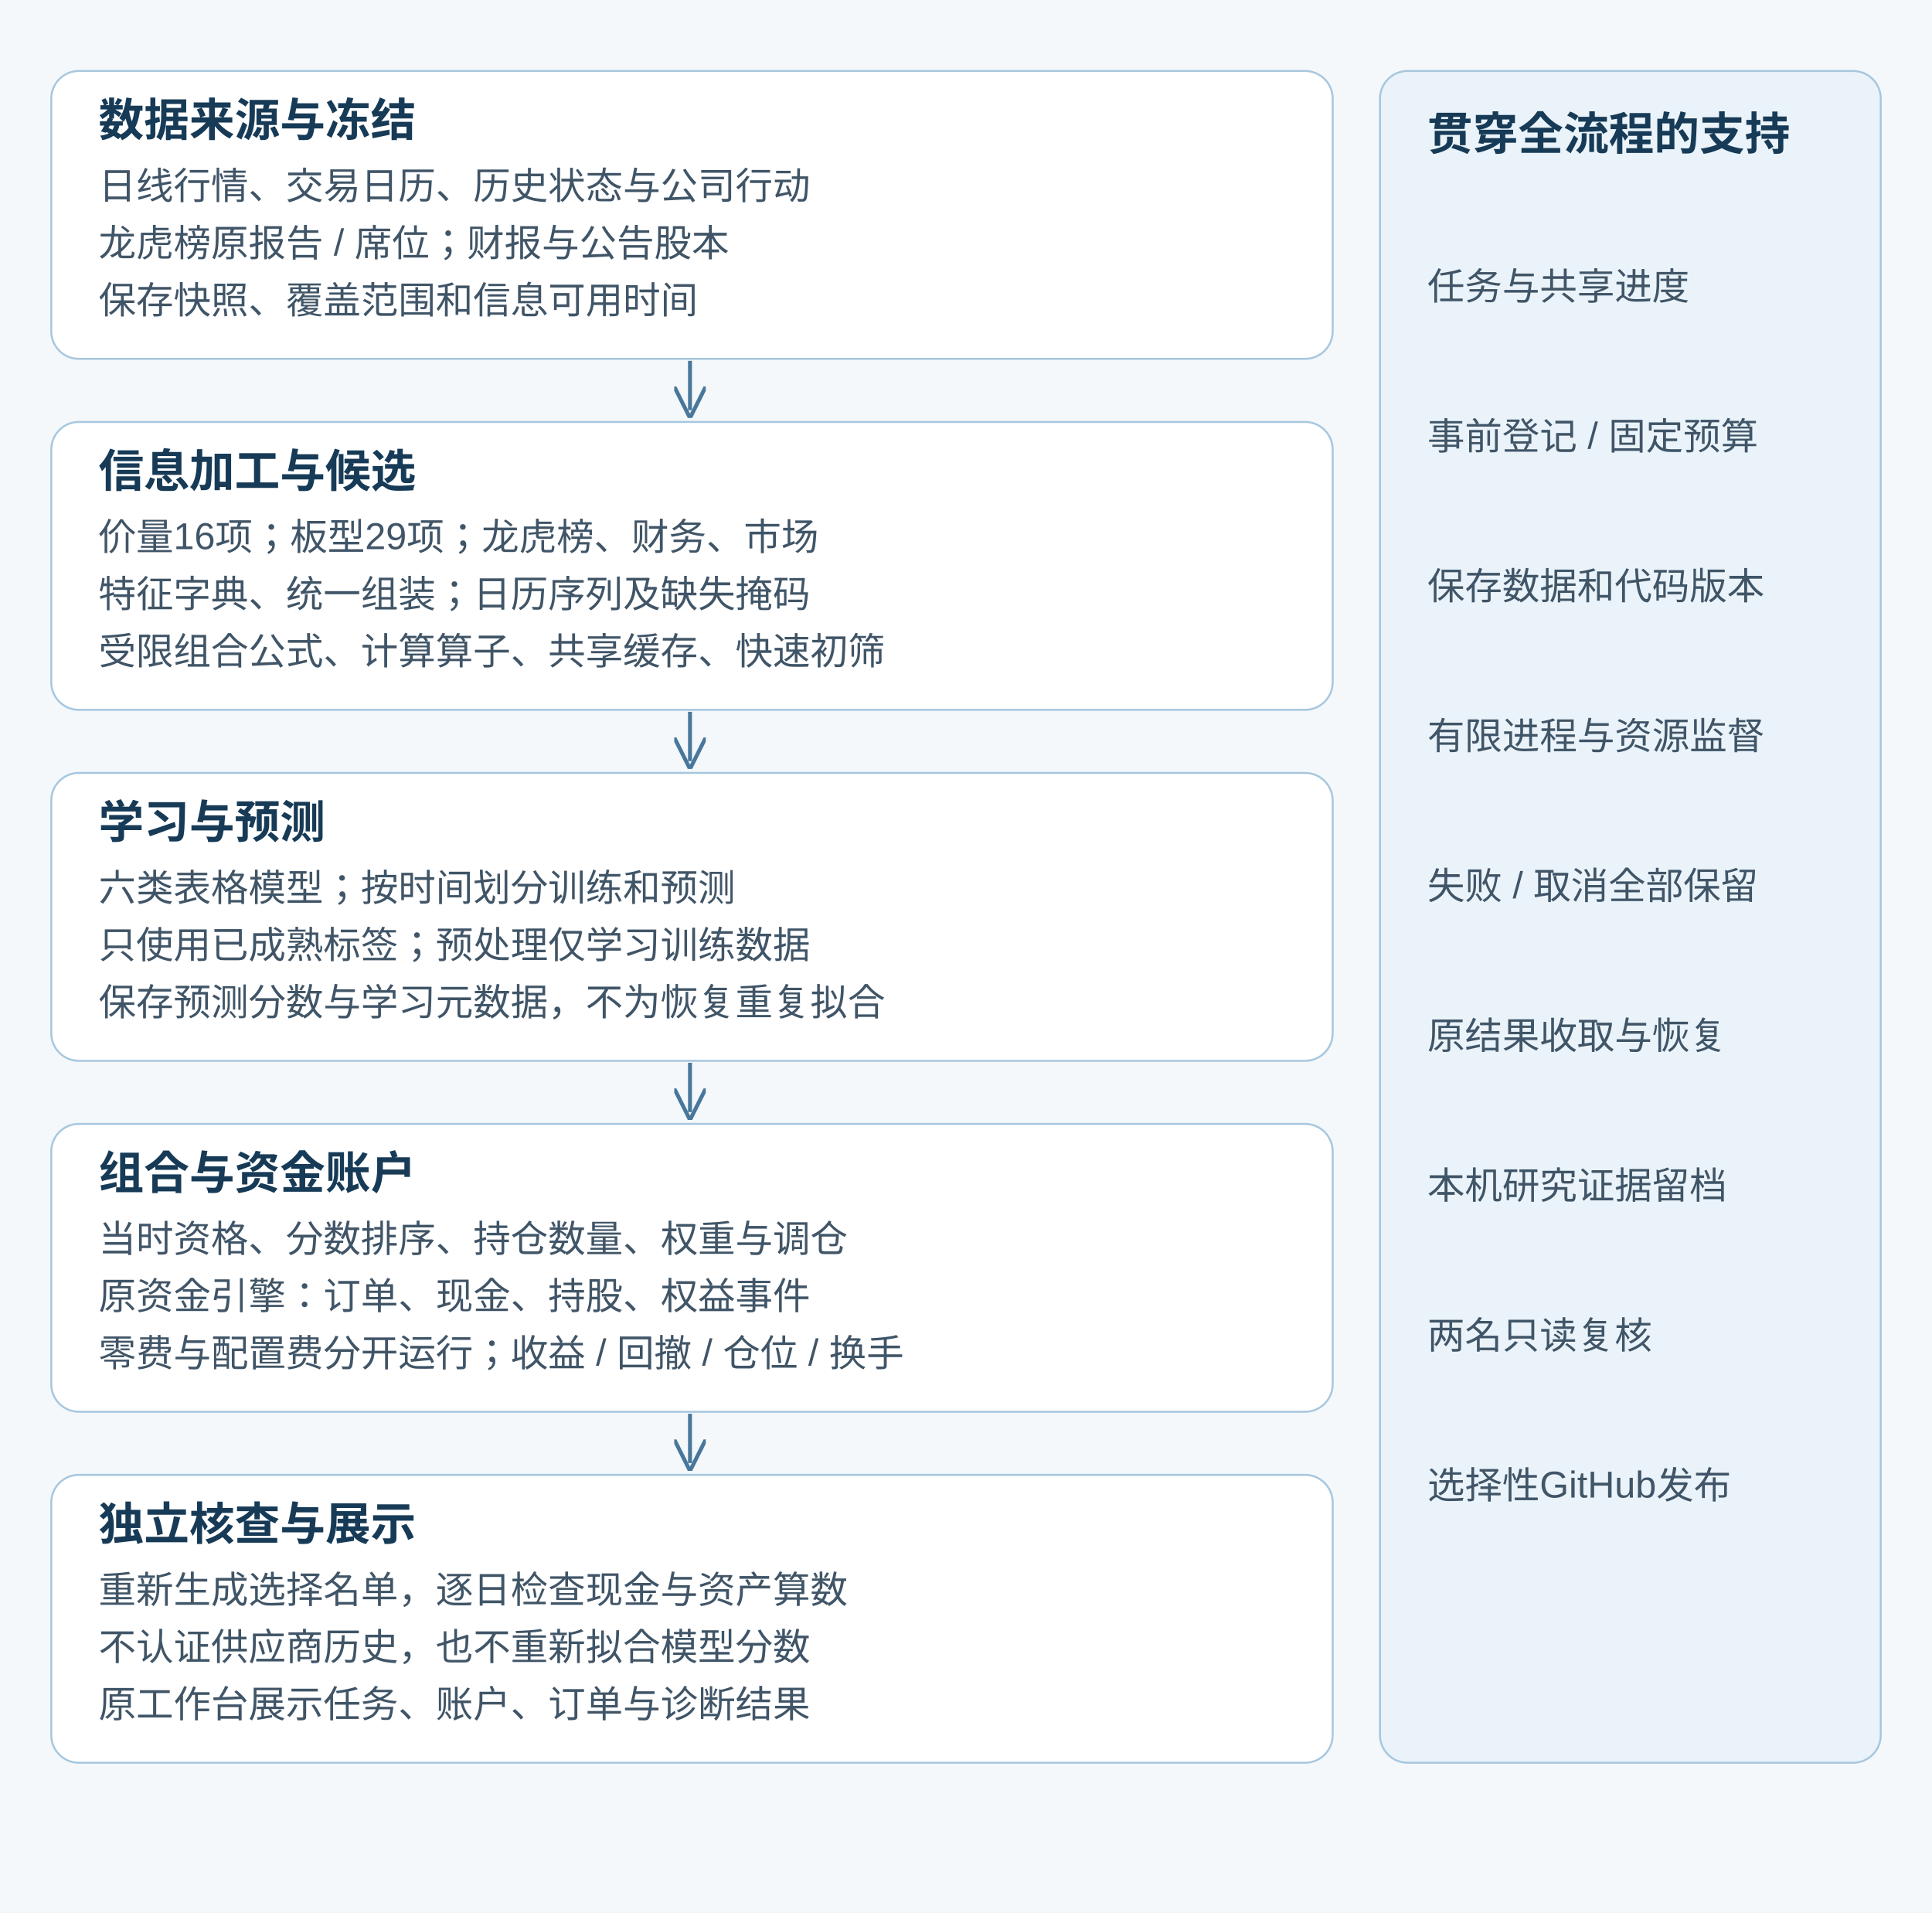
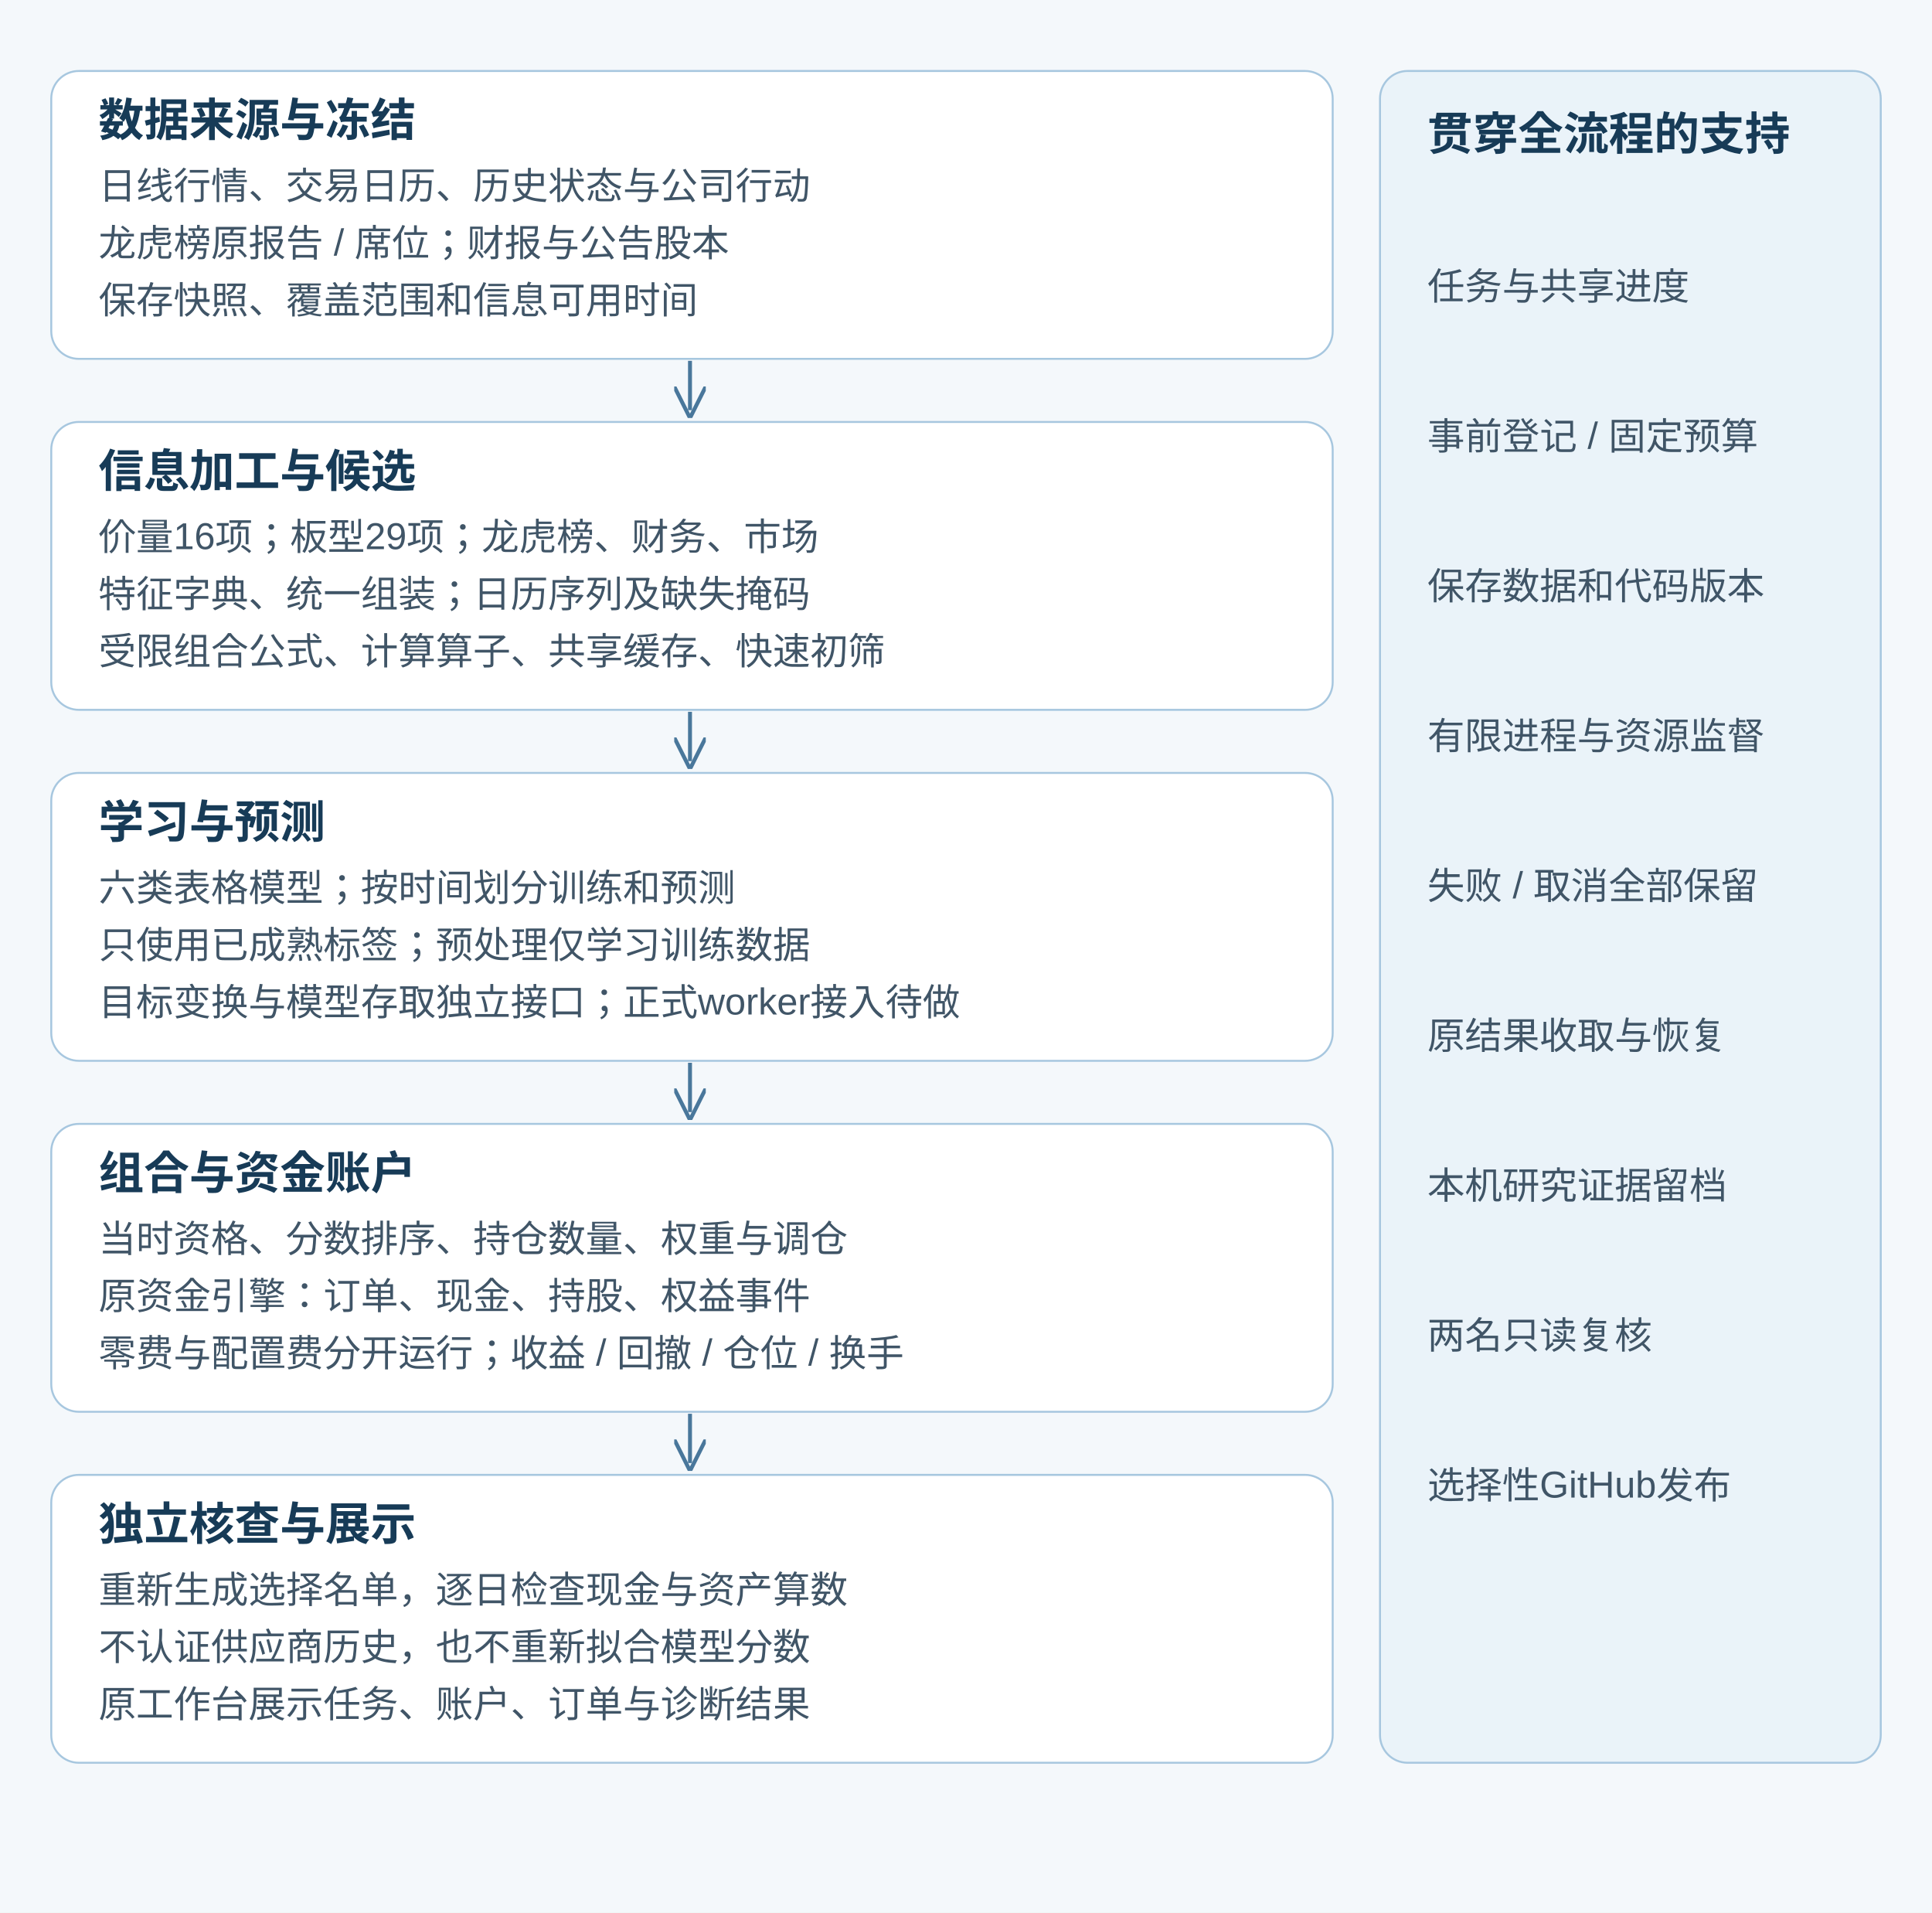
<svg xmlns="http://www.w3.org/2000/svg" viewBox="0 0 980 970" role="img" aria-labelledby="label-detail">
  <style>.title{font:600 23px system-ui,Arial,sans-serif;fill:#173b57}.sub{font:19px system-ui,Arial,sans-serif;fill:#405567}</style>
  <defs>
    <marker id="arrow-detail" markerWidth="8" markerHeight="8" refX="6" refY="4" orient="auto">
      <path d="M0 0 L8 4 L0 8" fill="none" stroke="#49779b" />
    </marker>
  </defs>
  <rect width="100%" height="100%" fill="#f4f8fb" />
  <rect x="26" y="36" width="650" height="146" rx="14" fill="#ffffff" stroke="#a7c7df" />
  <text x="50" y="69" class="title">数据来源与冻结</text>
  <text x="50" y="101" class="sub">日线行情、交易日历、历史状态与公司行动</text>
  <text x="50" y="130" class="sub">龙虎榜原报告 / 席位；财报与公告股本</text>
  <text x="50" y="159" class="sub">保存快照、覆盖范围和信息可用时间</text>
  <path d="M350 183 V208" stroke="#49779b" stroke-width="2" marker-end="url(#arrow-detail)" />
  <rect x="26" y="214" width="650" height="146" rx="14" fill="#ffffff" stroke="#a7c7df" />
  <text x="50" y="247" class="title">信息加工与候选</text>
  <text x="50" y="279" class="sub">价量16项；板型29项；龙虎榜、财务、市场</text>
  <text x="50" y="308" class="sub">特征字典、统一组装；日历序列及缺失掩码</text>
  <text x="50" y="337" class="sub">受限组合公式、计算算子、共享缓存、快速初筛</text>
  <path d="M350 361 V386" stroke="#49779b" stroke-width="2" marker-end="url(#arrow-detail)" />
  <rect x="26" y="392" width="650" height="146" rx="14" fill="#ffffff" stroke="#a7c7df" />
  <text x="50" y="425" class="title">学习与预测</text>
  <text x="50" y="457" class="sub">六类表格模型；按时间划分训练和预测</text>
  <text x="50" y="486" class="sub">只使用已成熟标签；预处理仅学习训练数据</text>
-   <text x="50" y="515" class="sub">保存预测分数与学习元数据，不为恢复重复拟合</text>
+   <text x="50" y="515" class="sub">目标变换与模型存取独立接口；正式worker接入待做</text>
  <path d="M350 539 V564" stroke="#49779b" stroke-width="2" marker-end="url(#arrow-detail)" />
  <rect x="26" y="570" width="650" height="146" rx="14" fill="#ffffff" stroke="#a7c7df" />
  <text x="50" y="603" class="title">组合与资金账户</text>
  <text x="50" y="635" class="sub">当时资格、分数排序、持仓数量、权重与调仓</text>
  <text x="50" y="664" class="sub">原资金引擎：订单、现金、持股、权益事件</text>
  <text x="50" y="693" class="sub">零费与配置费分开运行；收益 / 回撤 / 仓位 / 换手</text>
  <path d="M350 717 V742" stroke="#49779b" stroke-width="2" marker-end="url(#arrow-detail)" />
  <rect x="26" y="748" width="650" height="146" rx="14" fill="#ffffff" stroke="#a7c7df" />
  <text x="50" y="781" class="title">独立核查与展示</text>
  <text x="50" y="813" class="sub">重新生成选择名单，逐日检查现金与资产算数</text>
  <text x="50" y="842" class="sub">不认证供应商历史，也不重新拟合模型分数</text>
  <text x="50" y="871" class="sub">原工作台展示任务、账户、订单与诊断结果</text>
  <rect x="700" y="36" width="254" height="858" rx="14" fill="#eaf3f9" stroke="#a7c7df" />
  <text x="724" y="76" class="title">贯穿全流程的支持</text>
  <text x="724" y="152" class="sub">任务与共享进度</text>
  <text x="724" y="228" class="sub">事前登记 / 固定预算</text>
  <text x="724" y="304" class="sub">保存数据和代码版本</text>
  <text x="724" y="380" class="sub">有限进程与资源监督</text>
  <text x="724" y="456" class="sub">失败 / 取消全部保留</text>
  <text x="724" y="532" class="sub">原结果收取与恢复</text>
  <text x="724" y="608" class="sub">本机研究证据留档</text>
  <text x="724" y="684" class="sub">两名只读复核</text>
  <text x="724" y="760" class="sub">选择性GitHub发布</text>
</svg>
